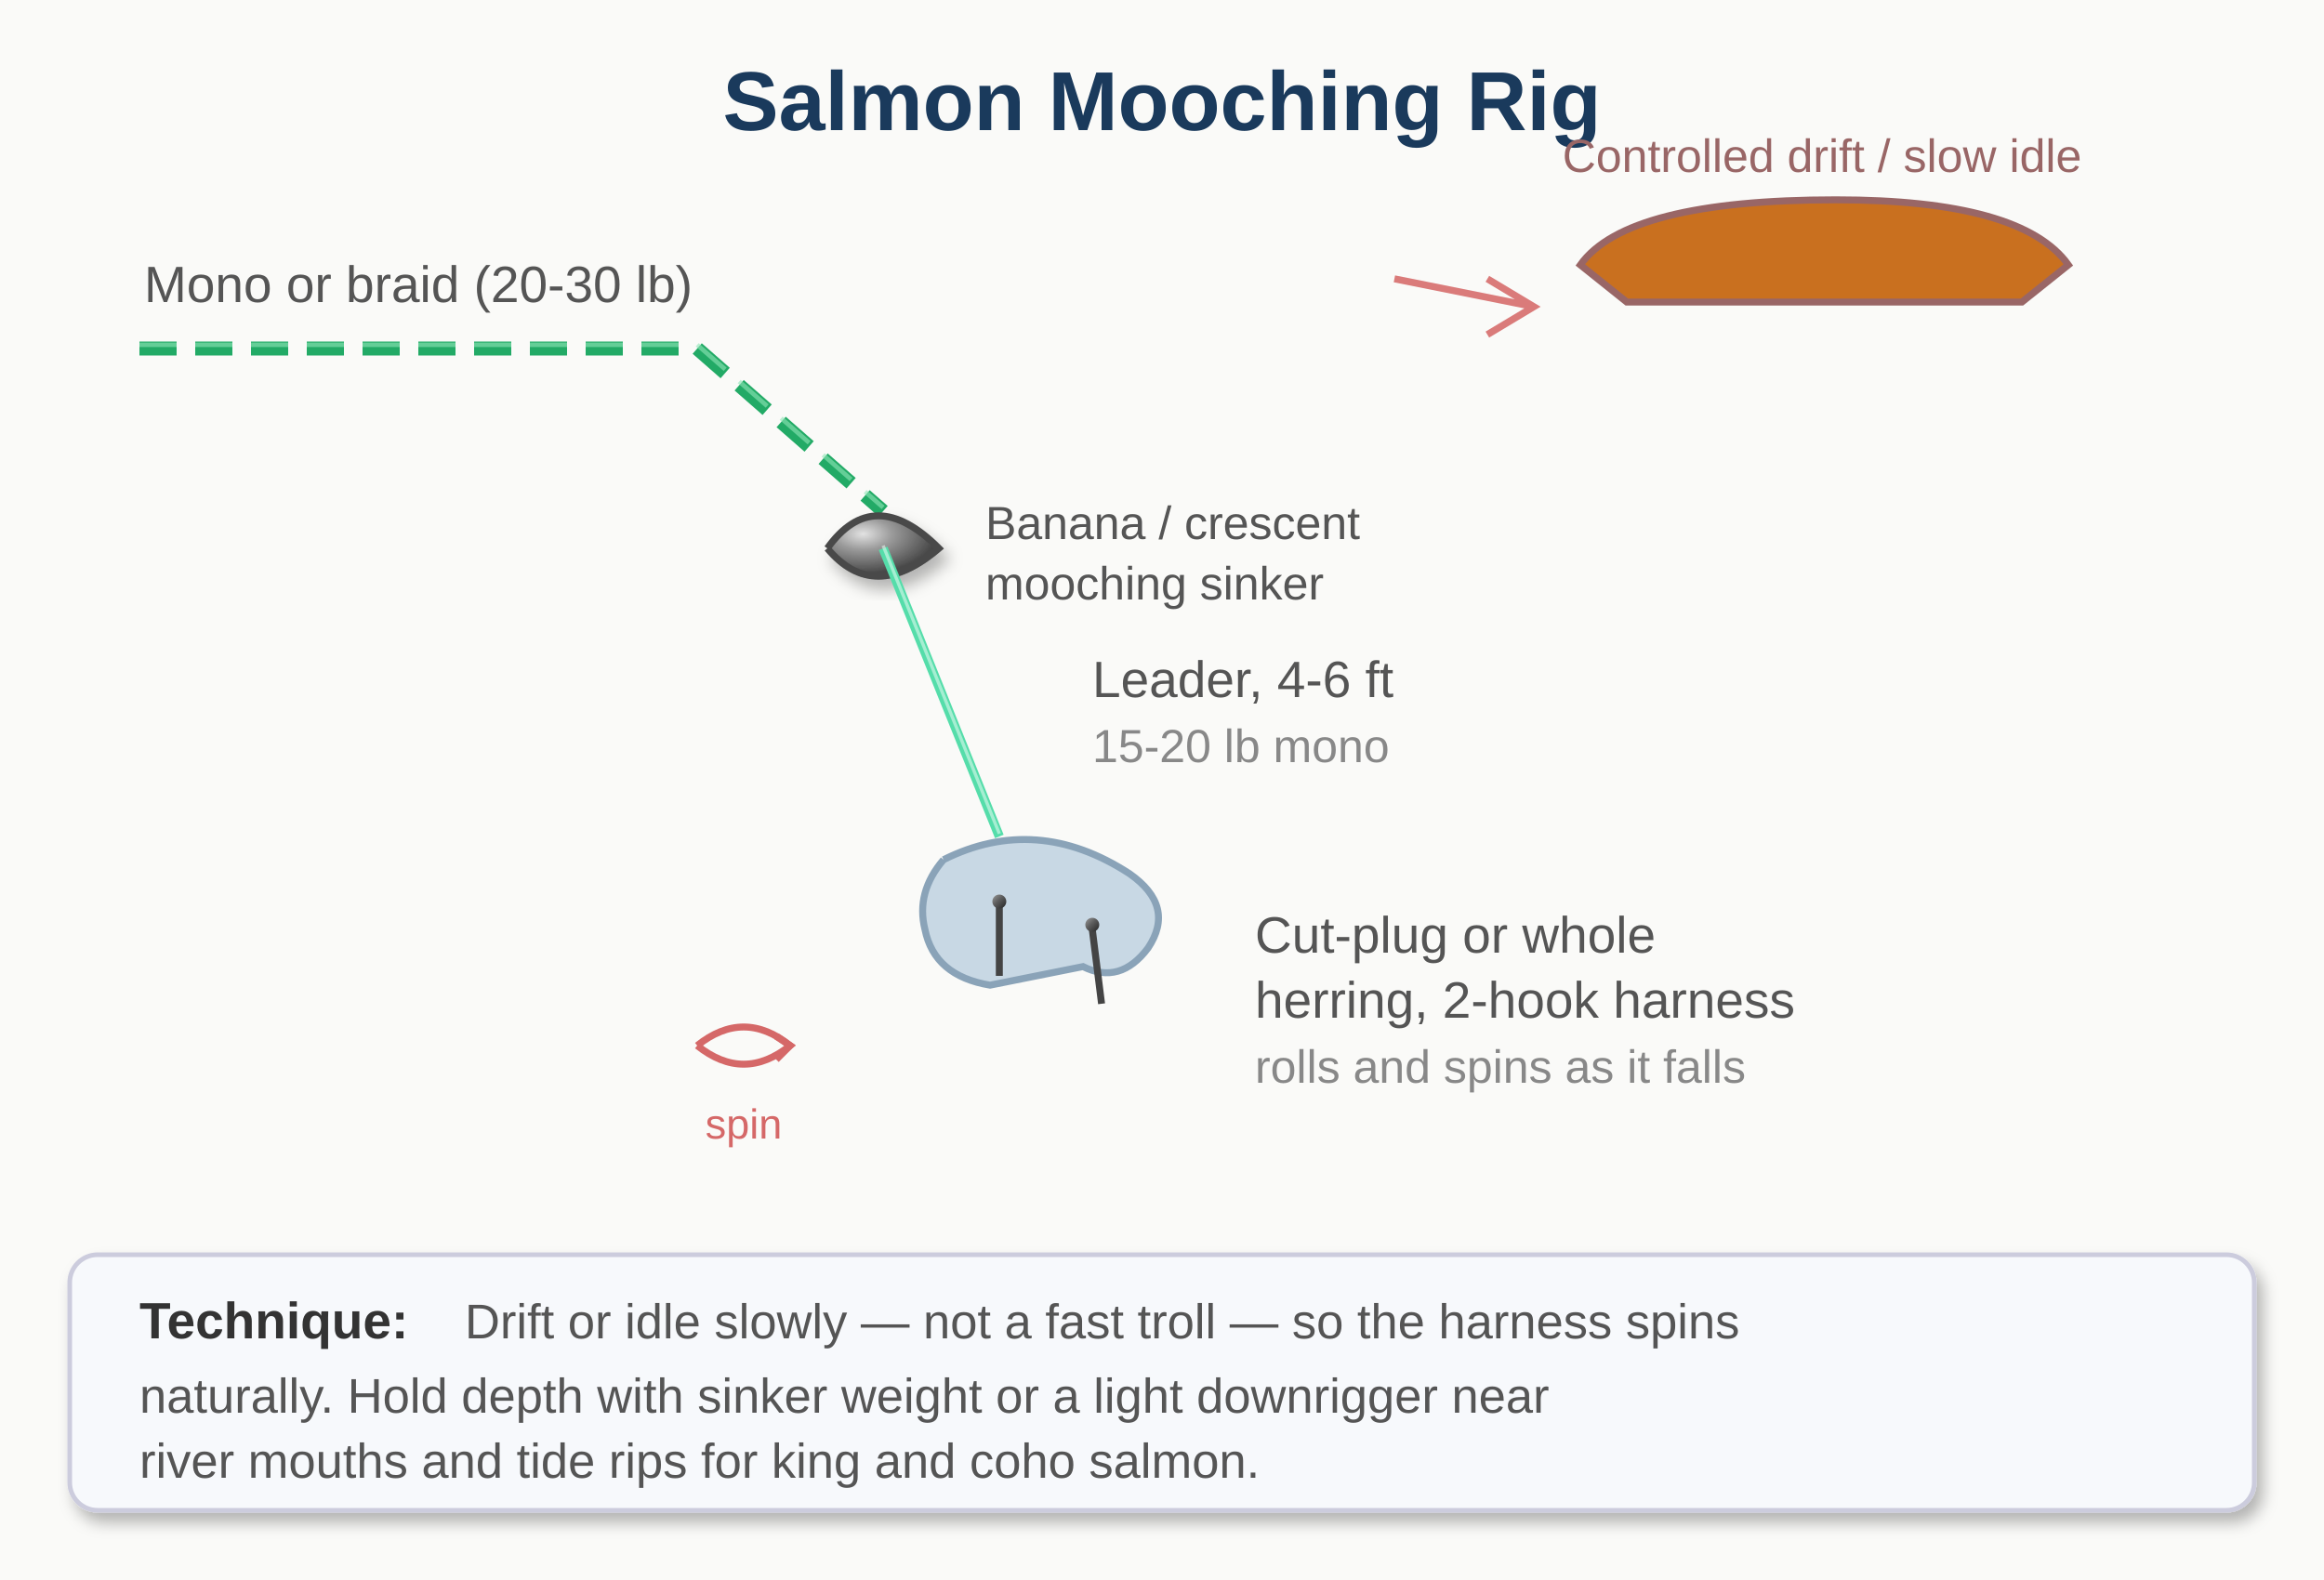
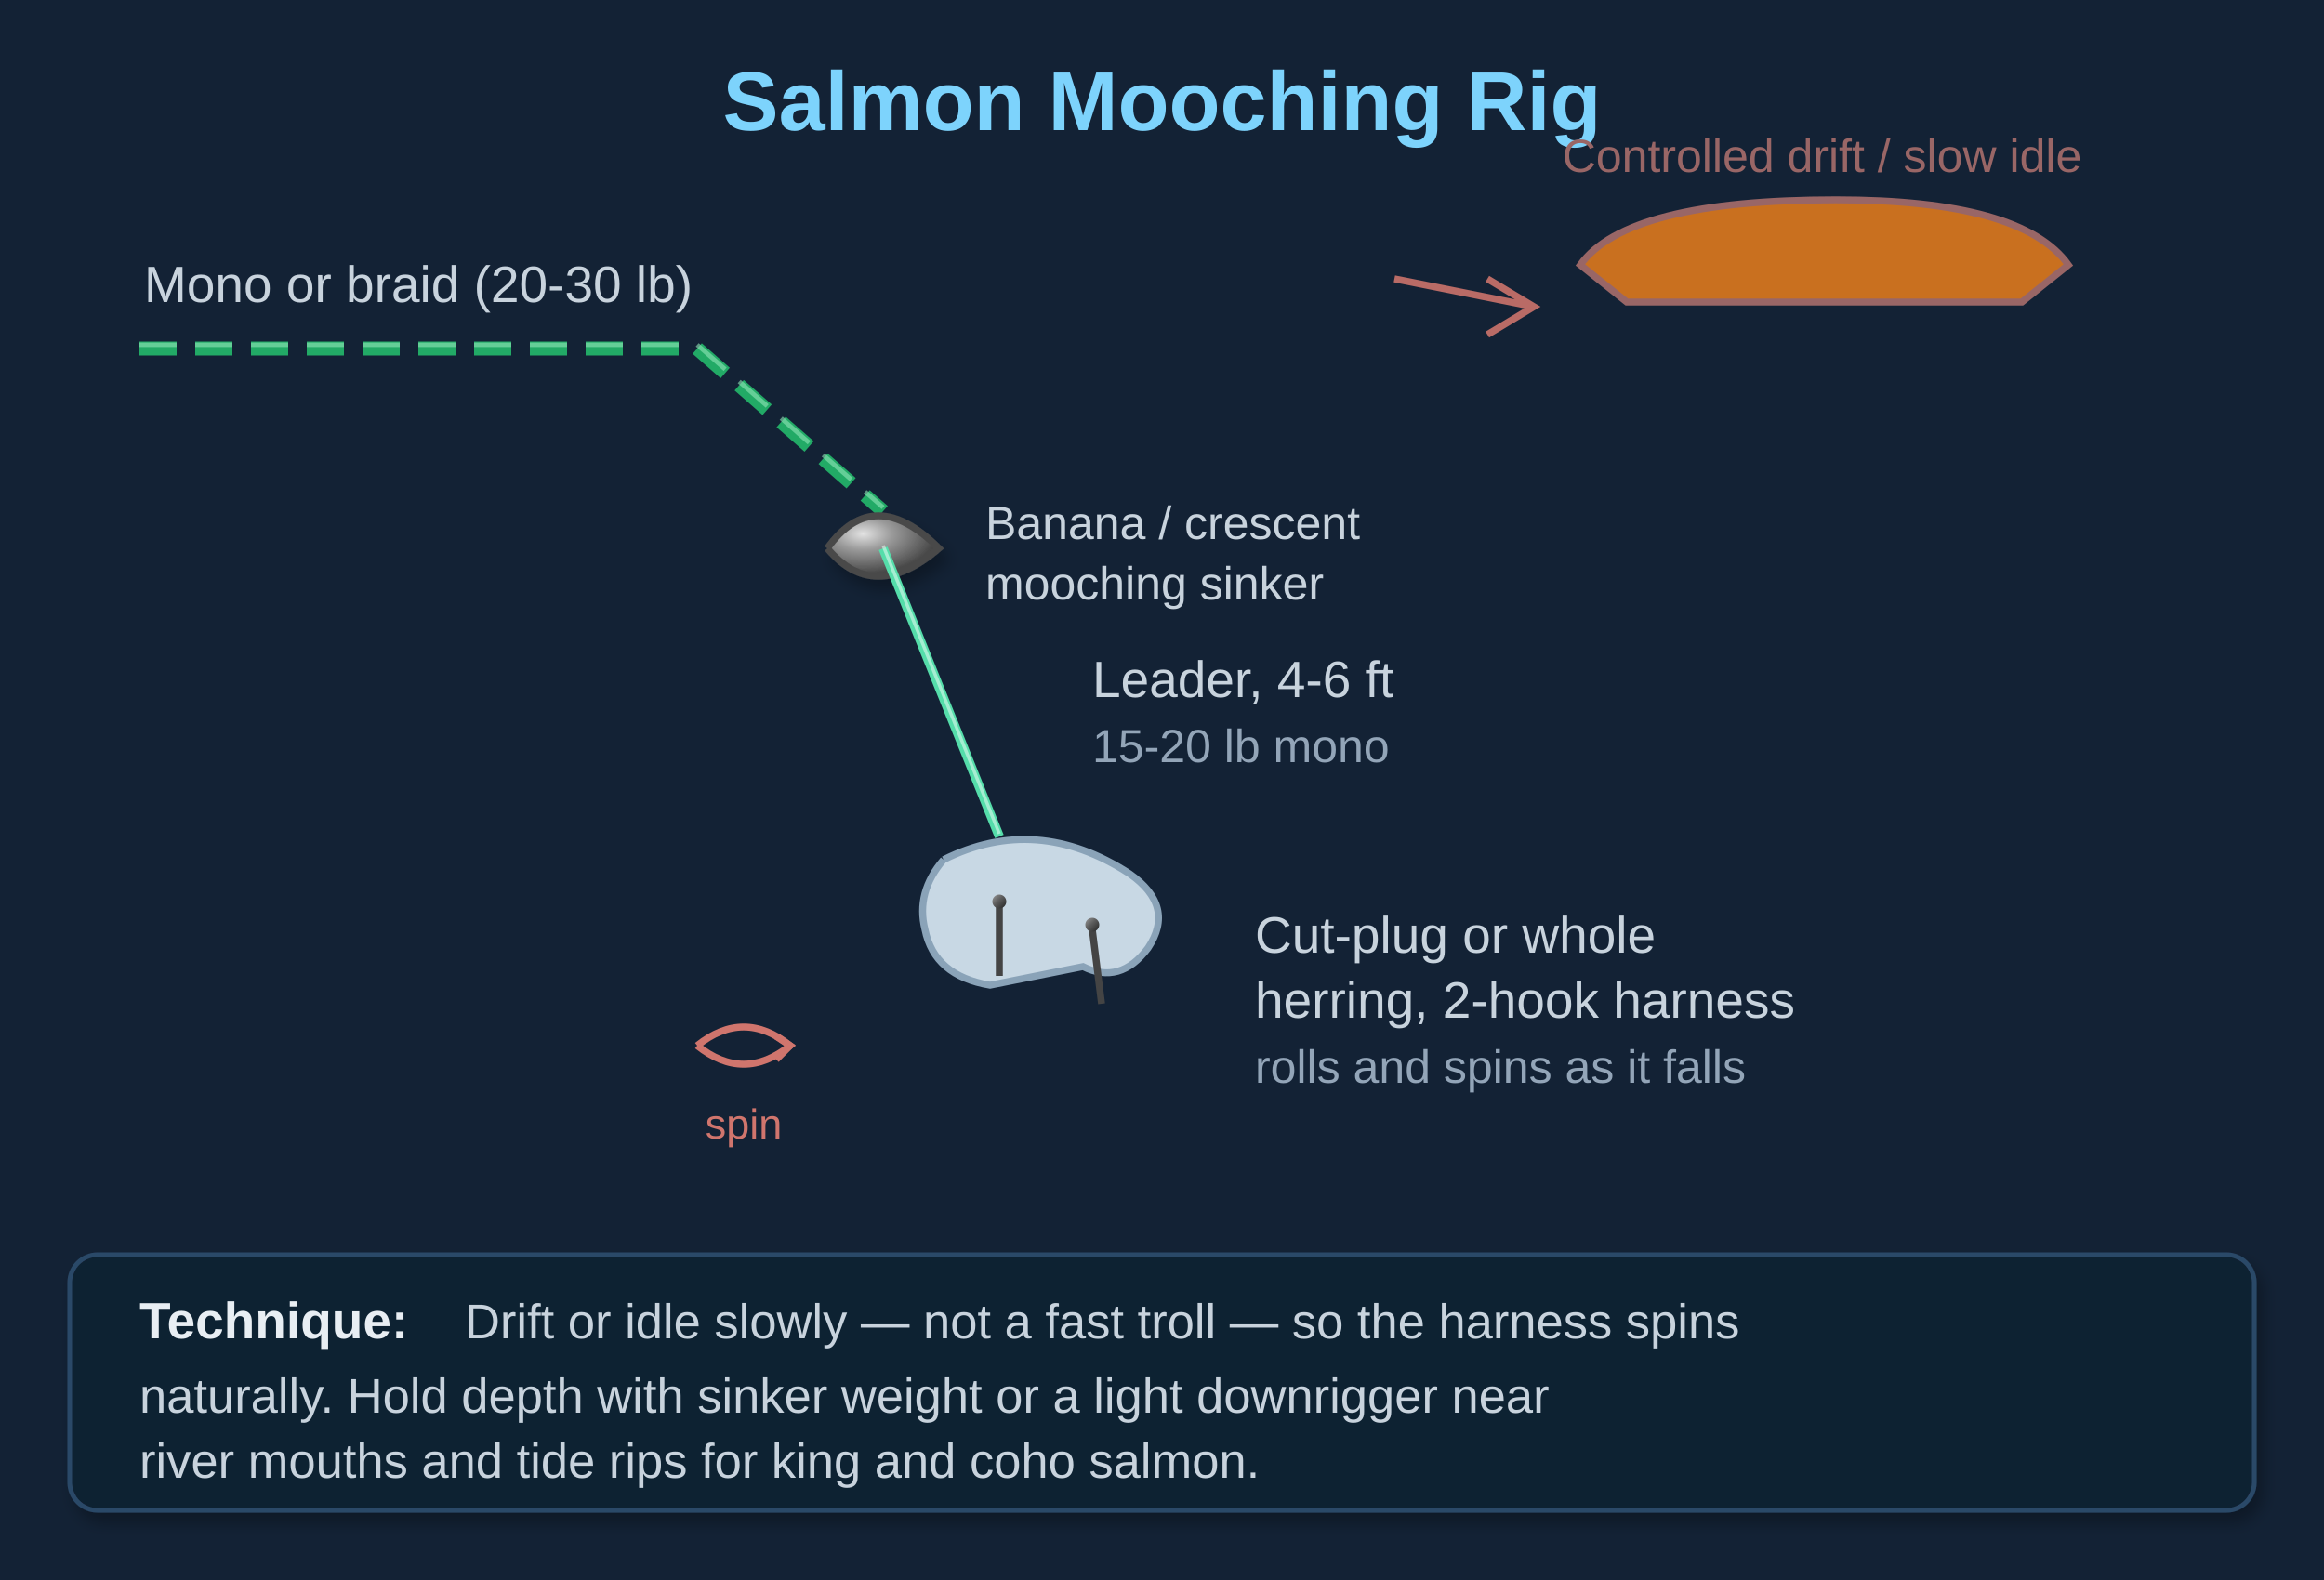
<svg xmlns="http://www.w3.org/2000/svg" viewBox="0 0 500 340" font-family="Arial, sans-serif">
-   <rect x="0" y="0" width="500" height="340" fill="#FAFAF8" />
+   <rect x="0" y="0" width="500" height="340" fill="#132235" />
  <defs>
    <radialGradient id="baitGrad" cx="35%" cy="30%" r="75%">
      <stop offset="0%" stop-color="#ffe4c4" />
      <stop offset="45%" stop-color="#e8b48a" />
      <stop offset="100%" stop-color="#b5794a" />
    </radialGradient>
    <filter id="glossBlur" x="-60%" y="-60%" width="220%" height="220%">
      <feGaussianBlur stdDeviation="1.1" />
    </filter>
  </defs>
  <defs>
    <linearGradient id="steelGrad" x1="0%" y1="0%" x2="100%" y2="100%">
      <stop offset="0%" stop-color="#f2f2f2" />
      <stop offset="35%" stop-color="#b8b8b8" />
      <stop offset="70%" stop-color="#6e6e6e" />
      <stop offset="100%" stop-color="#3d3d3d" />
    </linearGradient>
    <linearGradient id="steelGradDark" x1="0%" y1="0%" x2="100%" y2="100%">
      <stop offset="0%" stop-color="#9a9a9a" />
      <stop offset="45%" stop-color="#5c5c5c" />
      <stop offset="100%" stop-color="#242424" />
    </linearGradient>
    <radialGradient id="leadGrad" cx="32%" cy="30%" r="75%">
      <stop offset="0%" stop-color="#e2e2e2" />
      <stop offset="35%" stop-color="#9a9a9a" />
      <stop offset="75%" stop-color="#5c5c5c" />
      <stop offset="100%" stop-color="#333333" />
    </radialGradient>
    <filter id="softShadow" x="-40%" y="-40%" width="180%" height="180%">
      <feDropShadow dx="1.4" dy="2.2" stdDeviation="1.6" flood-color="#000000" flood-opacity="0.28" />
    </filter>
  </defs>
-   <text x="250" y="28" text-anchor="middle" font-size="18" font-weight="bold" fill="#1a3a5c">Salmon Mooching Rig</text>
+   <text x="250" y="28" text-anchor="middle" font-size="18" font-weight="bold" fill="#7DD3FC">Salmon Mooching Rig</text>
  <g transform="translate(340, 45)">
    <path d="M0 12 Q10 -2 55 -2 Q95 -2 105 12 L95 20 L10 20 Z" fill="#c9701f" stroke="#966" stroke-width="1.5" />
    <text x="52" y="-8" text-anchor="middle" font-size="10" fill="#966">Controlled drift / slow idle</text>
  </g>
-   <path d="M300 60 L330 66 M320 60 L330 66 L320 72" fill="none" stroke="#c44" stroke-width="1.5" opacity="0.7" />
+   <path d="M300 60 L330 66 M320 60 L330 66 L320 72" fill="none" stroke="#ff8a7a" stroke-width="1.5" opacity="0.7" />
  <line x1="30" y1="75" x2="150" y2="75" stroke="#2a6" stroke-width="3" stroke-dasharray="8,4" />
  <line x1="30" y1="74.2" x2="150" y2="74.2" stroke="#8fe6b8" stroke-width="0.96" stroke-dasharray="8,4" opacity="0.6" />
-   <text x="90" y="65" text-anchor="middle" font-size="11" fill="#555">Mono or braid (20-30 lb)</text>
+   <text x="90" y="65" text-anchor="middle" font-size="11" fill="#c8d3dd">Mono or braid (20-30 lb)</text>
  <line x1="150" y1="75" x2="190" y2="110" stroke="#2a6" stroke-width="3" stroke-dasharray="8,4" />
  <line x1="150" y1="74.2" x2="190" y2="109.2" stroke="#8fe6b8" stroke-width="0.96" stroke-dasharray="8,4" opacity="0.6" />
  <g transform="translate(178, 110)">
    <path d="M0 8 Q10 -6 24 8 Q10 20 0 8" fill="url(#leadGrad)" stroke="#4a4a4a" stroke-width="1.5" filter="url(#softShadow)" />
-     <text x="34" y="6" font-size="10" fill="#555">Banana / crescent</text>
-     <text x="34" y="19" font-size="10" fill="#555">mooching sinker</text>
+     <text x="34" y="6" font-size="10" fill="#c8d3dd">Banana / crescent</text>
+     <text x="34" y="19" font-size="10" fill="#c8d3dd">mooching sinker</text>
  </g>
  <line x1="190" y1="118" x2="215" y2="180" stroke="#5da" stroke-width="2" />
  <line x1="190" y1="117.4" x2="215" y2="179.4" stroke="#e8fbf3" stroke-width="0.70" opacity="0.55" />
-   <text x="235" y="150" font-size="11" fill="#555">Leader, 4-6 ft</text>
-   <text x="235" y="164" font-size="10" fill="#888">15-20 lb mono</text>
+   <text x="235" y="150" font-size="11" fill="#c8d3dd">Leader, 4-6 ft</text>
+   <text x="235" y="164" font-size="10" fill="#93a5b8">15-20 lb mono</text>
  <g transform="translate(195, 180)">
    <path d="M8 5 Q28 -5 48 8 Q58 15 52 24 Q46 32 38 28 L18 32 Q6 30 4 20 Q2 12 8 5" fill="#c8d8e4" stroke="#8aa3b8" stroke-width="1.5" />
    <line x1="20" y1="15" x2="20" y2="30" stroke="#444" stroke-width="1.5" />
    <circle cx="20" cy="14" r="1.5" fill="url(#steelGradDark)" />
    <line x1="40" y1="20" x2="42" y2="36" stroke="#444" stroke-width="1.5" />
    <circle cx="40" cy="19" r="1.5" fill="url(#steelGradDark)" />
  </g>
-   <text x="270" y="205" font-size="11" fill="#555">Cut-plug or whole</text>
-   <text x="270" y="219" font-size="11" fill="#555">herring, 2-hook harness</text>
-   <text x="270" y="233" font-size="10" fill="#888">rolls and spins as it falls</text>
+   <text x="270" y="205" font-size="11" fill="#c8d3dd">Cut-plug or whole</text>
+   <text x="270" y="219" font-size="11" fill="#c8d3dd">herring, 2-hook harness</text>
+   <text x="270" y="233" font-size="10" fill="#93a5b8">rolls and spins as it falls</text>
  <g transform="translate(150, 225)" opacity="0.8">
-     <path d="M0 0 Q10 -8 20 0 Q10 8 0 0" fill="none" stroke="#c44" stroke-width="1.5" />
-     <path d="M17 -2 L20 0 L17 3" fill="none" stroke="#c44" stroke-width="1.5" />
-     <text x="10" y="20" text-anchor="middle" font-size="9" fill="#c44">spin</text>
+     <path d="M0 0 Q10 -8 20 0 Q10 8 0 0" fill="none" stroke="#ff8a7a" stroke-width="1.5" />
+     <path d="M17 -2 L20 0 L17 3" fill="none" stroke="#ff8a7a" stroke-width="1.5" />
+     <text x="10" y="20" text-anchor="middle" font-size="9" fill="#ff8a7a">spin</text>
  </g>
-   <rect x="15" y="270" width="470" height="55" rx="6" fill="#f7f9fc" stroke="#ccd" stroke-width="1" filter="url(#softShadow)" />
-   <text x="30" y="288" font-size="11" fill="#333" font-weight="bold">Technique:</text>
-   <text x="100" y="288" font-size="10.5" fill="#555">Drift or idle slowly — not a fast troll — so the harness spins</text>
-   <text x="30" y="304" font-size="10.5" fill="#555">naturally. Hold depth with sinker weight or a light downrigger near</text>
-   <text x="30" y="318" font-size="10.5" fill="#555">river mouths and tide rips for king and coho salmon.</text>
+   <rect x="15" y="270" width="470" height="55" rx="6" fill="#0f2032" stroke="#2c4a68" stroke-width="1" filter="url(#softShadow)" />
+   <text x="30" y="288" font-size="11" fill="#e8eef3" font-weight="bold">Technique:</text>
+   <text x="100" y="288" font-size="10.5" fill="#c8d3dd">Drift or idle slowly — not a fast troll — so the harness spins</text>
+   <text x="30" y="304" font-size="10.5" fill="#c8d3dd">naturally. Hold depth with sinker weight or a light downrigger near</text>
+   <text x="30" y="318" font-size="10.5" fill="#c8d3dd">river mouths and tide rips for king and coho salmon.</text>
</svg>
